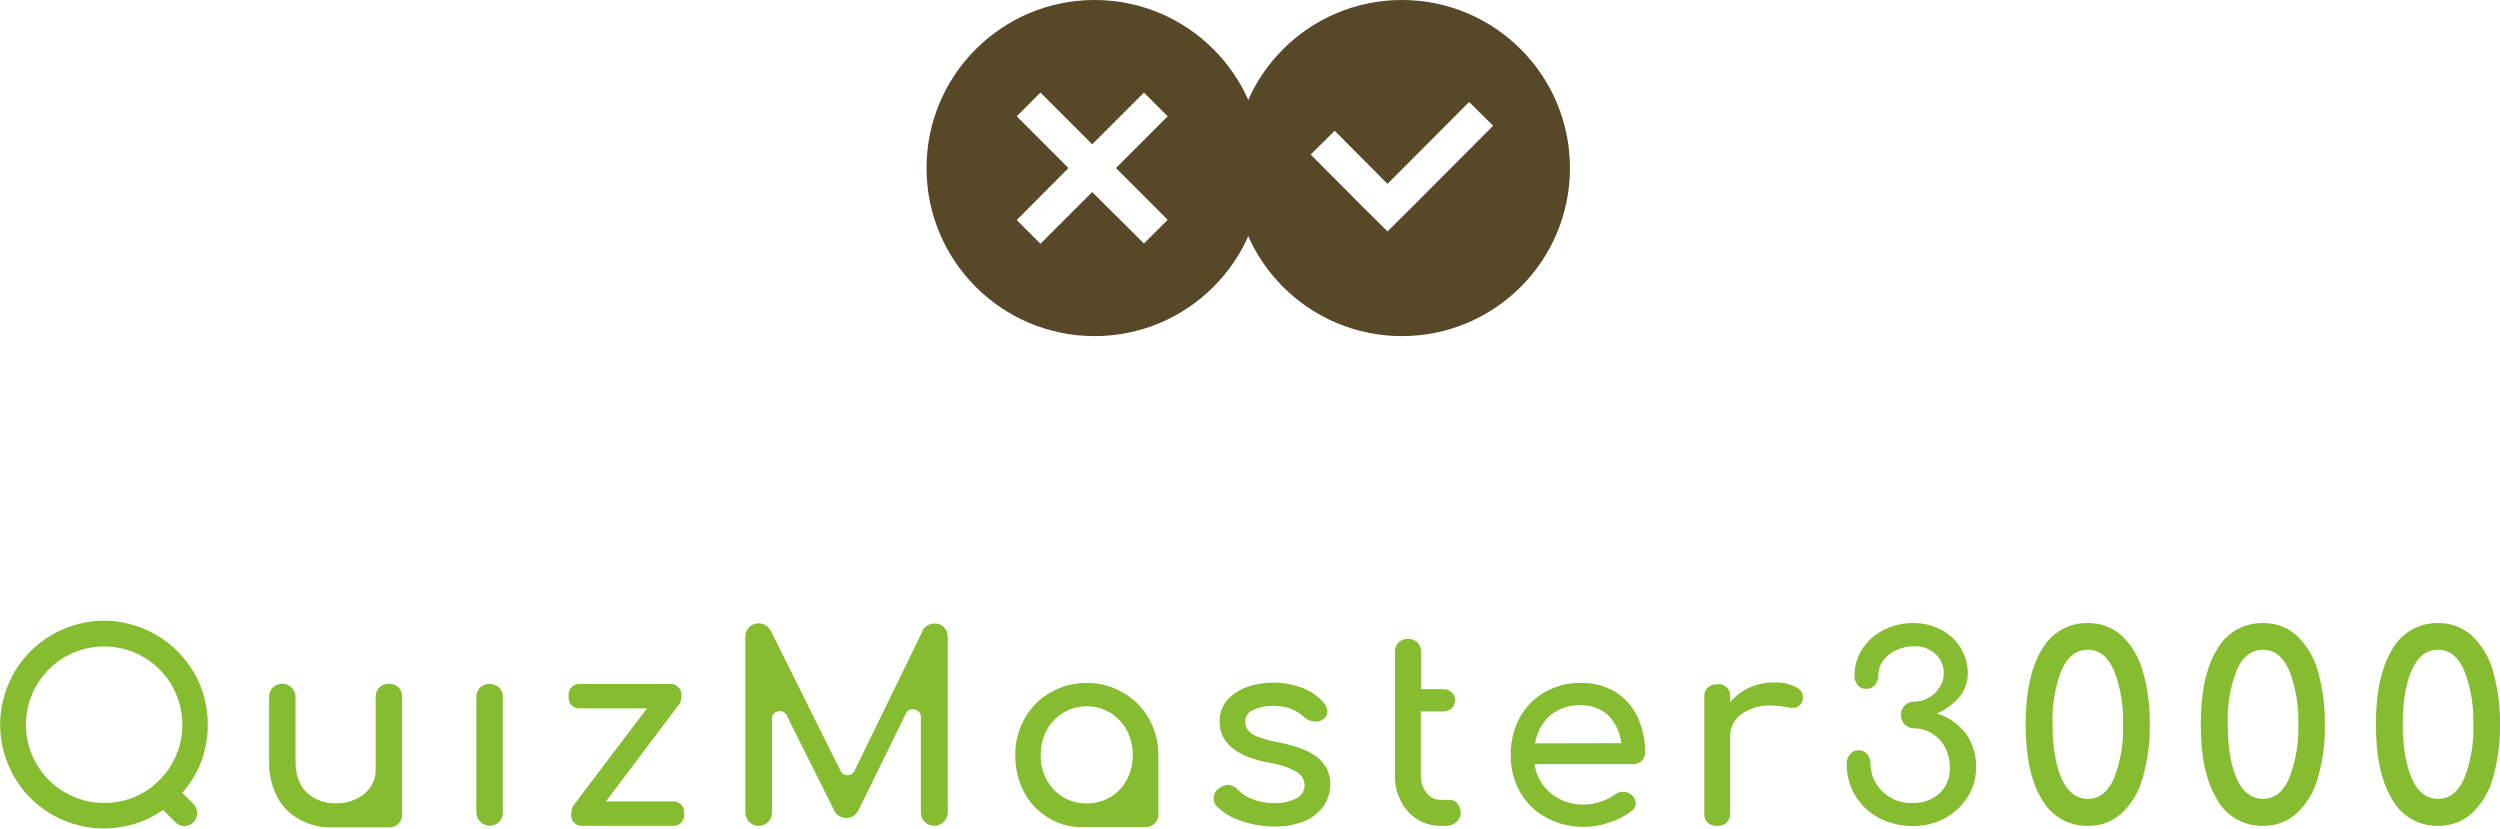
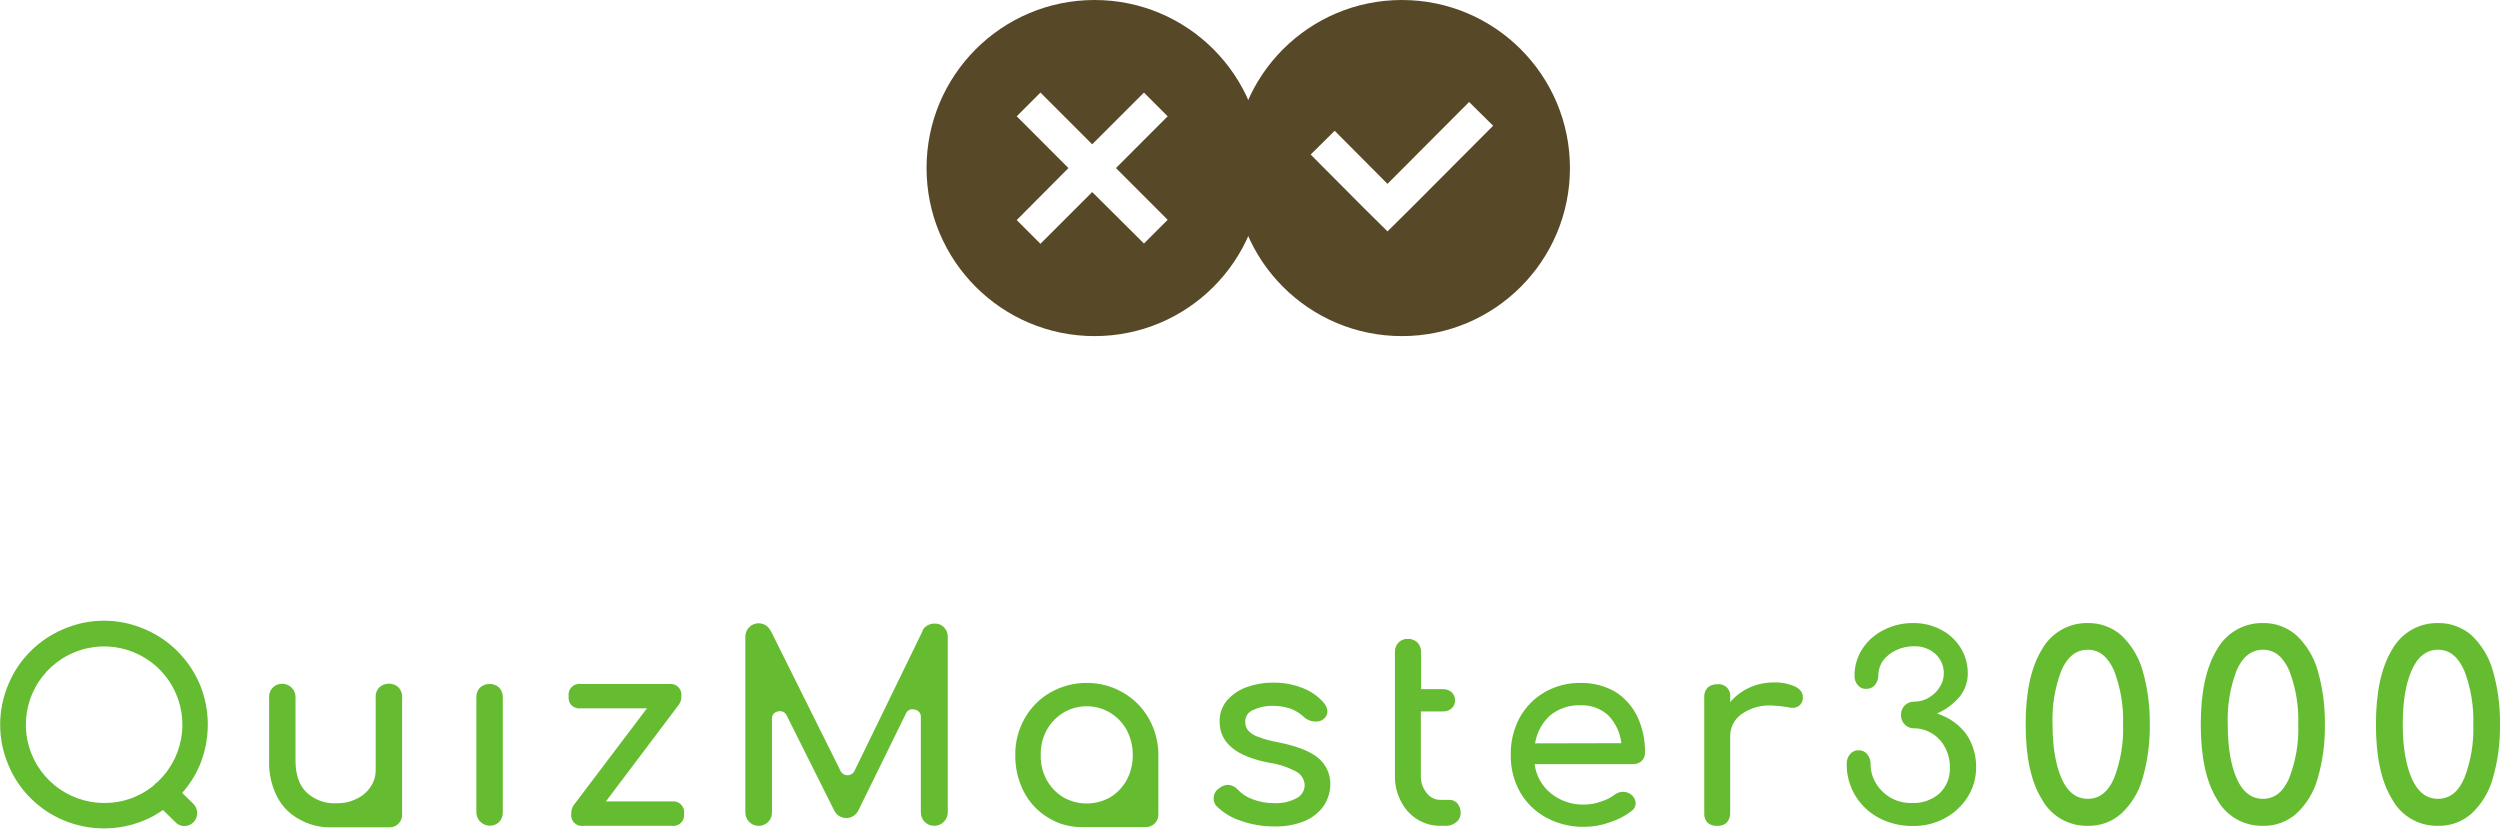
<svg xmlns="http://www.w3.org/2000/svg" viewBox="0 0 520.67 172.53">
  <g transform="translate(-422.03 -298)">
    <path d="m650 298a35 35 0 1 0 35 35 35 35 0 0 0 -35-35zm15.22 45.78-4.94 4.94-10.78-10.72-10.78 10.77-4.94-4.94 10.77-10.83-10.77-10.78 4.94-4.94 10.78 10.77 10.78-10.77 4.94 4.94-10.77 10.78z" fill="#574827" />
    <path d="m714 298a35 35 0 1 0 35 35 35 35 0 0 0 -35-35zm2 43.24-5 4.95-5-4.95-11-11.05 5-4.95 11 11.05 17-17.05 5 4.95z" fill="#574827" />
-     <g fill="#86bc30">
+     <g fill="#66bc30">
      <path d="m459 433.64a21.43 21.43 0 0 0 -6.92-4.64 21.23 21.23 0 0 0 -16.79 0 21.5 21.5 0 0 0 -6.91 4.64 21 21 0 0 0 -4.59 6.86 21.38 21.38 0 0 0 0 16.85 21 21 0 0 0 4.59 6.86 21.34 21.34 0 0 0 6.91 4.64 21.81 21.81 0 0 0 16.79 0 18.83 18.83 0 0 0 3.89-2.16l2.59 2.54a2.47 2.47 0 0 0 1.89.81 2.68 2.68 0 0 0 2.65-2.7 2.68 2.68 0 0 0 -.76-1.89l-2.37-2.32a21.14 21.14 0 0 0 3.67-5.78 22.09 22.09 0 0 0 0-16.85 22.12 22.12 0 0 0 -4.64-6.86zm-3.78 26.84a2.67 2.67 0 0 1 -.38.38 4.18 4.18 0 0 0 -.49.38.83.83 0 0 0 -.21.27 16.06 16.06 0 0 1 -10.43 3.72 16.3 16.3 0 1 1 11.51-4.75z" />
      <path d="m505.79 443.15a2.86 2.86 0 0 0 -.76-2 3 3 0 0 0 -4 0 2.65 2.65 0 0 0 -.76 2v15.23a6 6 0 0 1 -1.08 3.51 6.84 6.84 0 0 1 -2.92 2.48 8.75 8.75 0 0 1 -4.1.92 8.53 8.53 0 0 1 -6.26-2.21c-1.57-1.52-2.33-3.73-2.33-6.65v-13.28a2.77 2.77 0 0 0 -2.75-2.75 2.69 2.69 0 0 0 -2 .81 2.57 2.57 0 0 0 -.75 1.94v13.28a15.33 15.33 0 0 0 1.67 7.51 10.91 10.91 0 0 0 4.64 4.7 12.84 12.84 0 0 0 6.21 1.67h12.64a2.6 2.6 0 0 0 2.54-2.59v-24.57z" />
      <path d="m524 440.45a2.87 2.87 0 0 0 -2 .75 2.65 2.65 0 0 0 -.76 2v24a2.82 2.82 0 0 0 4.75 2 2.86 2.86 0 0 0 .76-2v-24a2.86 2.86 0 0 0 -.76-2 2.89 2.89 0 0 0 -1.99-.75z" />
      <path d="m561.94 464.91h-13.72l15.23-20.2a2.75 2.75 0 0 0 .49-1.72 2.26 2.26 0 0 0 -2.54-2.54h-18.4a2.23 2.23 0 0 0 -2.53 2.54 2.21 2.21 0 0 0 2.53 2.53h13.77l-15.28 20.2a2.88 2.88 0 0 0 -.48 1.73 2.21 2.21 0 0 0 2.53 2.54h18.42a2.24 2.24 0 0 0 2.54-2.54 2.26 2.26 0 0 0 -2.56-2.54z" />
      <path d="m616.66 427.87a2.82 2.82 0 0 0 -2.49 1.4v.11a0 0 0 0 0 0 .05l-14.17 29.11a1.59 1.59 0 0 1 -1.46.92 1.61 1.61 0 0 1 -1.46-.92l-14.52-29.16-.06-.05a2.77 2.77 0 0 0 -2.43-1.52 2.67 2.67 0 0 0 -2 .81 2.77 2.77 0 0 0 -.81 2v36.56a2.77 2.77 0 0 0 2.74 2.82 2.77 2.77 0 0 0 2-.81 2.69 2.69 0 0 0 .81-2v-19.45a1.45 1.45 0 0 1 1.24-1.57 1.52 1.52 0 0 1 1.84.87l9.83 19.65a2.78 2.78 0 0 0 4.91.38.26.26 0 0 0 .11-.16l9.94-20.25a1.44 1.44 0 0 1 1.83-.87 1.46 1.46 0 0 1 1.3 1.57v19.82a2.77 2.77 0 0 0 2.81 2.81 2.65 2.65 0 0 0 1.94-.81 2.73 2.73 0 0 0 .86-2v-36.56a2.77 2.77 0 0 0 -.81-2 2.55 2.55 0 0 0 -1.95-.75z" />
      <path d="m655.89 442.23a14.78 14.78 0 0 0 -7.5-2 15.09 15.09 0 0 0 -7.62 2 14.27 14.27 0 0 0 -5.34 5.4 15 15 0 0 0 -1.95 7.61 16.37 16.37 0 0 0 1.79 7.67 13.55 13.55 0 0 0 5 5.35 13 13 0 0 0 7.08 2h13.34a2.64 2.64 0 0 0 1.83-.76 2.46 2.46 0 0 0 .76-1.84v-12.42a15.22 15.22 0 0 0 -2-7.61 14.3 14.3 0 0 0 -5.39-5.4zm.81 18.2a9.68 9.68 0 0 1 -3.45 3.62 9.91 9.91 0 0 1 -9.78 0 9.76 9.76 0 0 1 -3.45-3.62 10.18 10.18 0 0 1 -1.24-5.19 10.44 10.44 0 0 1 1.24-5.18 9.76 9.76 0 0 1 3.45-3.62 9.53 9.53 0 0 1 9.78 0 9.68 9.68 0 0 1 3.45 3.62 11.13 11.13 0 0 1 1.25 5.18 10.82 10.82 0 0 1 -1.25 5.19z" />
      <path d="m696.61 455.89c-1.62-1.4-4.43-2.48-8.31-3.29a22 22 0 0 1 -4.38-1.19 4.57 4.57 0 0 1 -2-1.35 2.84 2.84 0 0 1 -.54-1.84 2.51 2.51 0 0 1 1.57-2.32 9.07 9.07 0 0 1 4.05-.9 12.35 12.35 0 0 1 3.67.54 8.34 8.34 0 0 1 2.86 1.73 3.57 3.57 0 0 0 2.54 1 2.38 2.38 0 0 0 1.51-.43 2.12 2.12 0 0 0 .92-1.67 3.11 3.11 0 0 0 -.7-1.73 11.19 11.19 0 0 0 -4.43-3.13 16.28 16.28 0 0 0 -6.26-1.14 16 16 0 0 0 -5.4.92 10 10 0 0 0 -4.11 2.75 6.61 6.61 0 0 0 -1.56 4.49c0 4.37 3.45 7.23 10.37 8.53a17.06 17.06 0 0 1 5.67 1.89 3.36 3.36 0 0 1 1.67 2.75 3.06 3.06 0 0 1 -1.73 2.76 9 9 0 0 1 -4.75 1 11.63 11.63 0 0 1 -4.37-.81 7.54 7.54 0 0 1 -3.08-2 3 3 0 0 0 -2.05-1 3.21 3.21 0 0 0 -1.89.76 2.41 2.41 0 0 0 -1.08 2.1 2.16 2.16 0 0 0 .7 1.68 12.82 12.82 0 0 0 5.07 3 20.54 20.54 0 0 0 6.92 1.13 15.56 15.56 0 0 0 6.26-1.13 9.2 9.2 0 0 0 4-3.19 8.31 8.31 0 0 0 1.35-4.53 7 7 0 0 0 -2.49-5.38z" />
      <path d="m723.89 464.59h-1.83a3.55 3.55 0 0 1 -2.92-1.46 5.41 5.41 0 0 1 -1.19-3.62v-13.34h4.59a2.61 2.61 0 0 0 1.84-.65 2.24 2.24 0 0 0 .7-1.62 2.39 2.39 0 0 0 -.7-1.72 2.61 2.61 0 0 0 -1.84-.65h-4.54v-7.78a2.85 2.85 0 0 0 -.75-1.94 2.82 2.82 0 0 0 -2-.76 2.6 2.6 0 0 0 -2.7 2.7v25.76a10.92 10.92 0 0 0 1.24 5.35 9.26 9.26 0 0 0 3.41 3.78 8.94 8.94 0 0 0 4.86 1.35h1a3.22 3.22 0 0 0 2.27-.76 2.41 2.41 0 0 0 .91-1.94 3.08 3.08 0 0 0 -.7-2 2.11 2.11 0 0 0 -1.65-.7z" />
      <path d="m758.43 442.07a14 14 0 0 0 -7.18-1.84 14.68 14.68 0 0 0 -7.56 1.95 13.73 13.73 0 0 0 -5.19 5.34 15.87 15.87 0 0 0 -1.83 7.72 15.27 15.27 0 0 0 1.94 7.73 13.82 13.82 0 0 0 5.51 5.34 15.94 15.94 0 0 0 7.94 1.89 15.38 15.38 0 0 0 5.18-.92 14.59 14.59 0 0 0 4.59-2.37 2.05 2.05 0 0 0 .87-1.62 2.42 2.42 0 0 0 -1-1.84 2.67 2.67 0 0 0 -1.62-.54 2.83 2.83 0 0 0 -1.78.6 9.1 9.1 0 0 1 -2.91 1.45 9.39 9.39 0 0 1 -3.35.6 10.57 10.57 0 0 1 -7-2.32 9.32 9.32 0 0 1 -3.4-6.1h20.52a2.59 2.59 0 0 0 1.78-.65 2.43 2.43 0 0 0 .7-1.73 17.06 17.06 0 0 0 -1.62-7.56 12.52 12.52 0 0 0 -4.59-5.13zm-16.69 10.75a9.94 9.94 0 0 1 3.08-5.78 9.5 9.5 0 0 1 6.43-2.16 8.14 8.14 0 0 1 5.75 2.12 9.88 9.88 0 0 1 2.7 5.78z" />
      <path d="m795.92 441a10.14 10.14 0 0 0 -4.48-.87 12.23 12.23 0 0 0 -5.07 1.08 11.82 11.82 0 0 0 -4 3v-1a2.4 2.4 0 0 0 -2.7-2.7 2.81 2.81 0 0 0 -2 .7 2.68 2.68 0 0 0 -.7 2v24.14a2.66 2.66 0 0 0 .7 2 2.8 2.8 0 0 0 2 .65 2.58 2.58 0 0 0 2-.71 2.79 2.79 0 0 0 .7-2v-15.77a5.64 5.64 0 0 1 2.38-4.81 10.11 10.11 0 0 1 6.26-1.78 26.52 26.52 0 0 1 3.51.38 2.32 2.32 0 0 0 .81.11 2.08 2.08 0 0 0 2.16-1.73c0-.11 0-.27 0-.54.05-.87-.49-1.57-1.57-2.15z" />
      <path d="m825.44 446.6a13.18 13.18 0 0 0 4.59-3.34 7.72 7.72 0 0 0 1.83-5.08 10.08 10.08 0 0 0 -1.51-5.29 10.36 10.36 0 0 0 -4.05-3.73 12.1 12.1 0 0 0 -5.72-1.4 13.18 13.18 0 0 0 -6.27 1.46 11.13 11.13 0 0 0 -4.42 3.94 10 10 0 0 0 -1.62 5.56 2.81 2.81 0 0 0 .7 2 2.1 2.1 0 0 0 1.78.75 2.3 2.3 0 0 0 1.78-.81 3.29 3.29 0 0 0 .7-2.1 5.19 5.19 0 0 1 1-3 7.07 7.07 0 0 1 2.7-2.15 8.46 8.46 0 0 1 3.78-.81 6.27 6.27 0 0 1 4.42 1.61 5.33 5.33 0 0 1 1.73 4 5.17 5.17 0 0 1 -.92 3 6.34 6.34 0 0 1 -2.32 2.16 5.86 5.86 0 0 1 -2.91.76 2.69 2.69 0 0 0 -2 .81 2.61 2.61 0 0 0 -.76 1.94 2.65 2.65 0 0 0 .76 2 2.69 2.69 0 0 0 2 .81 7 7 0 0 1 3.72 1.08 7.37 7.37 0 0 1 2.7 2.91 8.64 8.64 0 0 1 1 4.05 7.12 7.12 0 0 1 -2.16 5.51 8.16 8.16 0 0 1 -5.77 2 8.48 8.48 0 0 1 -4.38-1.08 8.69 8.69 0 0 1 -3.08-3 7.73 7.73 0 0 1 -1.13-4.1 3.22 3.22 0 0 0 -.7-2 2.31 2.31 0 0 0 -1.78-.81 2.18 2.18 0 0 0 -1.79.81 2.94 2.94 0 0 0 -.7 2 12.57 12.57 0 0 0 1.78 6.64 12.72 12.72 0 0 0 4.92 4.64 14.76 14.76 0 0 0 7.18 1.68 13.38 13.38 0 0 0 6.48-1.57 12.67 12.67 0 0 0 4.81-4.43 11.36 11.36 0 0 0 1.78-6.26 12 12 0 0 0 -2-6.81 12.17 12.17 0 0 0 -6.15-4.35z" />
      <path d="m863.82 430.3a10.29 10.29 0 0 0 -7-2.54 10.72 10.72 0 0 0 -9.56 5.56c-2.27 3.73-3.35 8.91-3.35 15.55s1.08 11.88 3.35 15.55a10.61 10.61 0 0 0 9.56 5.57 10.06 10.06 0 0 0 7-2.54 15.72 15.72 0 0 0 4.43-7.29 38.38 38.38 0 0 0 1.51-11.29 38.84 38.84 0 0 0 -1.51-11.28 16.2 16.2 0 0 0 -4.43-7.29zm-1.51 29.8c-1.24 2.87-3.08 4.27-5.45 4.27s-4.22-1.4-5.46-4.21-1.89-6.59-1.89-11.29a28.55 28.55 0 0 1 1.84-11.23c1.24-2.86 3.08-4.32 5.51-4.32s4.15 1.46 5.45 4.32a28.85 28.85 0 0 1 1.89 11.23 28.23 28.23 0 0 1 -1.89 11.23z" />
      <path d="m900.29 430.3a10.29 10.29 0 0 0 -7-2.54 10.72 10.72 0 0 0 -9.56 5.56c-2.27 3.73-3.35 8.91-3.35 15.55s1.08 11.88 3.35 15.55a10.61 10.61 0 0 0 9.56 5.57 10.06 10.06 0 0 0 7-2.54 15.72 15.72 0 0 0 4.43-7.29 38.38 38.38 0 0 0 1.51-11.29 38.84 38.84 0 0 0 -1.51-11.28 16.2 16.2 0 0 0 -4.43-7.29zm-1.51 29.8c-1.24 2.87-3.08 4.27-5.45 4.27s-4.22-1.4-5.46-4.21-1.87-6.59-1.87-11.29a28.55 28.55 0 0 1 1.84-11.23c1.24-2.86 3.08-4.32 5.51-4.32s4.15 1.46 5.45 4.32a28.85 28.85 0 0 1 1.89 11.23 28.23 28.23 0 0 1 -1.91 11.23z" />
      <path d="m941.19 437.59a16.28 16.28 0 0 0 -4.43-7.29 10.32 10.32 0 0 0 -7-2.54 10.7 10.7 0 0 0 -9.55 5.56c-2.27 3.73-3.35 8.91-3.35 15.55s1.08 11.88 3.35 15.55a10.59 10.59 0 0 0 9.55 5.57 10.08 10.08 0 0 0 7-2.54 15.8 15.8 0 0 0 4.43-7.29 38.38 38.38 0 0 0 1.51-11.29 38.84 38.84 0 0 0 -1.51-11.28zm-5.94 22.51c-1.24 2.87-3.08 4.27-5.46 4.27s-4.21-1.4-5.45-4.21-1.89-6.59-1.89-11.29.59-8.37 1.84-11.23 3.07-4.32 5.5-4.32 4.16 1.46 5.46 4.32a28.85 28.85 0 0 1 1.89 11.23 28.23 28.23 0 0 1 -1.89 11.23z" />
    </g>
  </g>
</svg>
